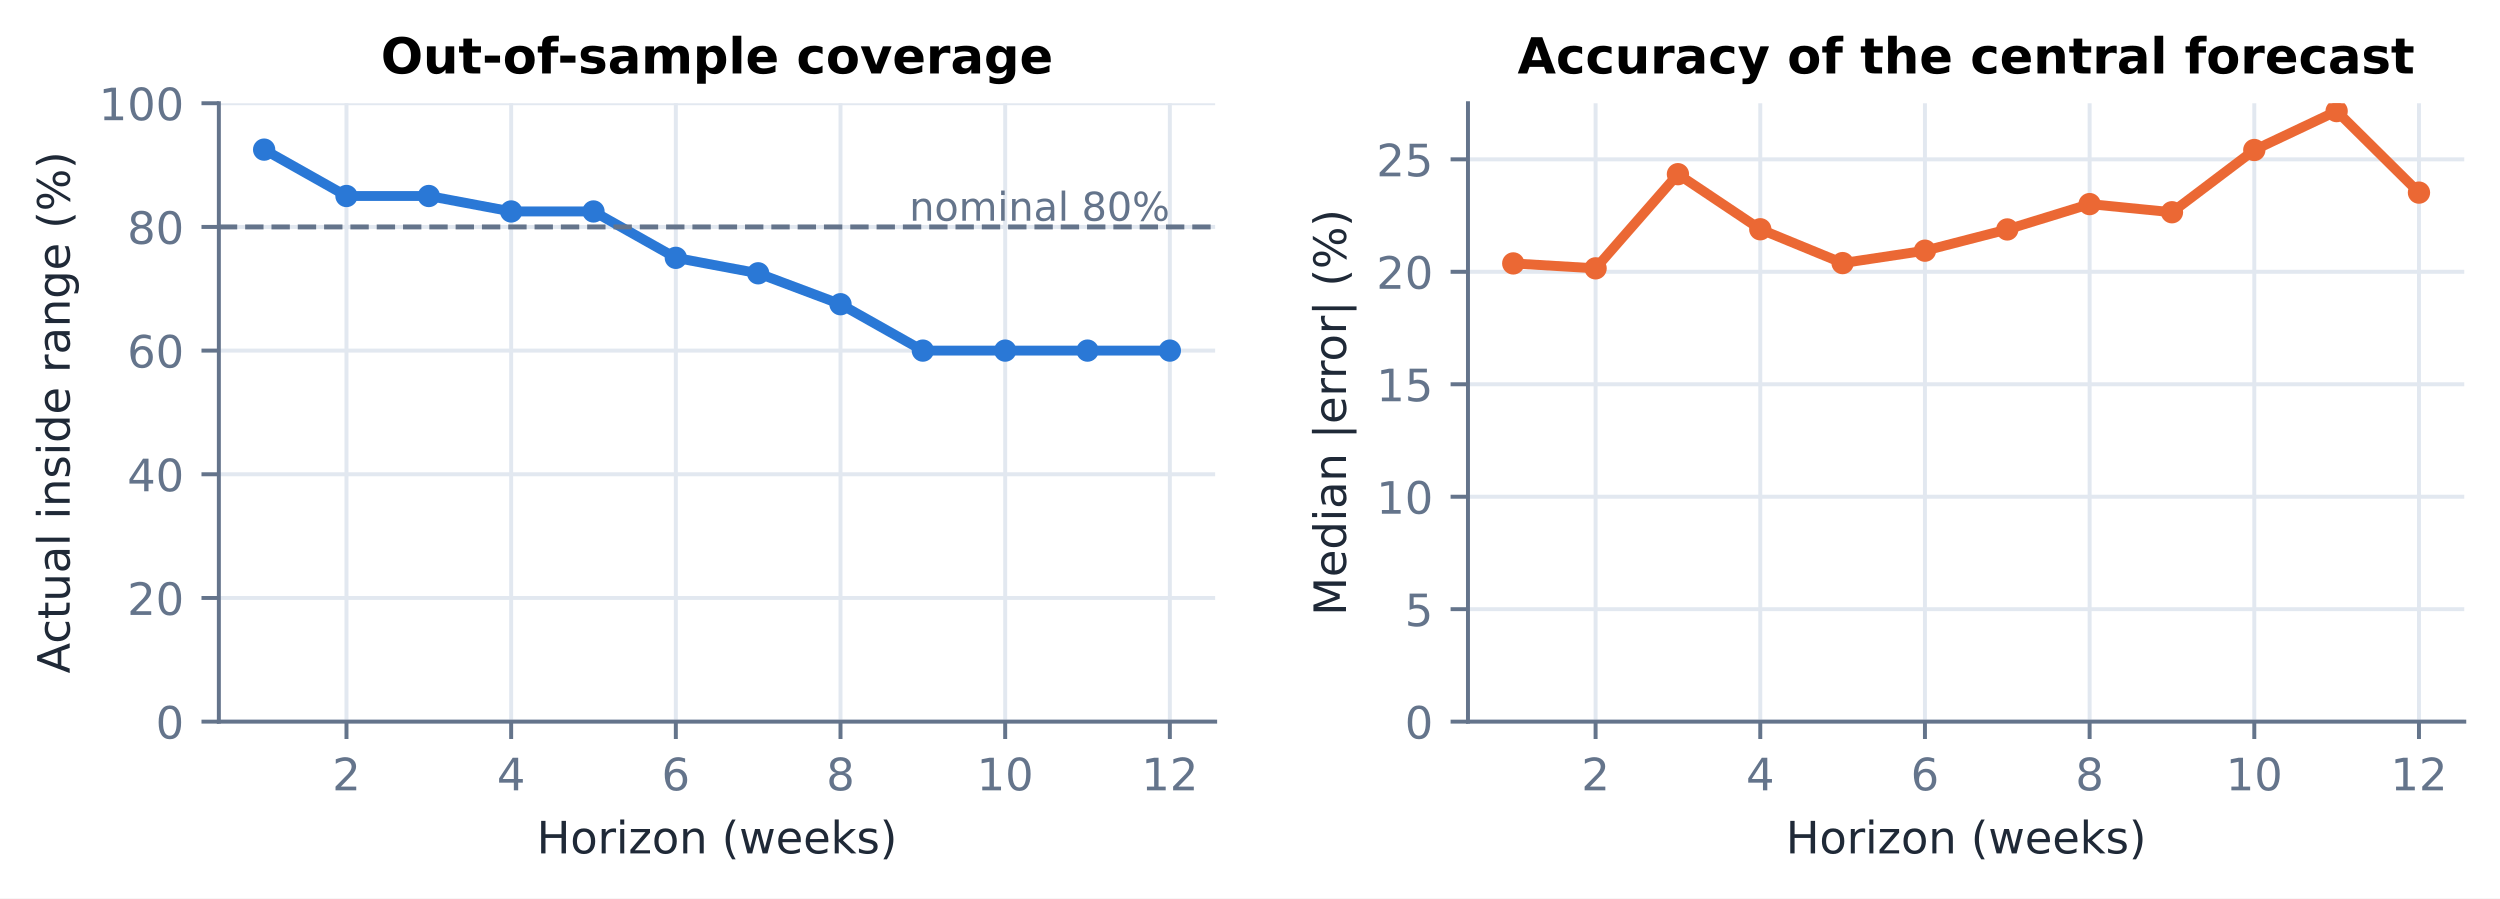
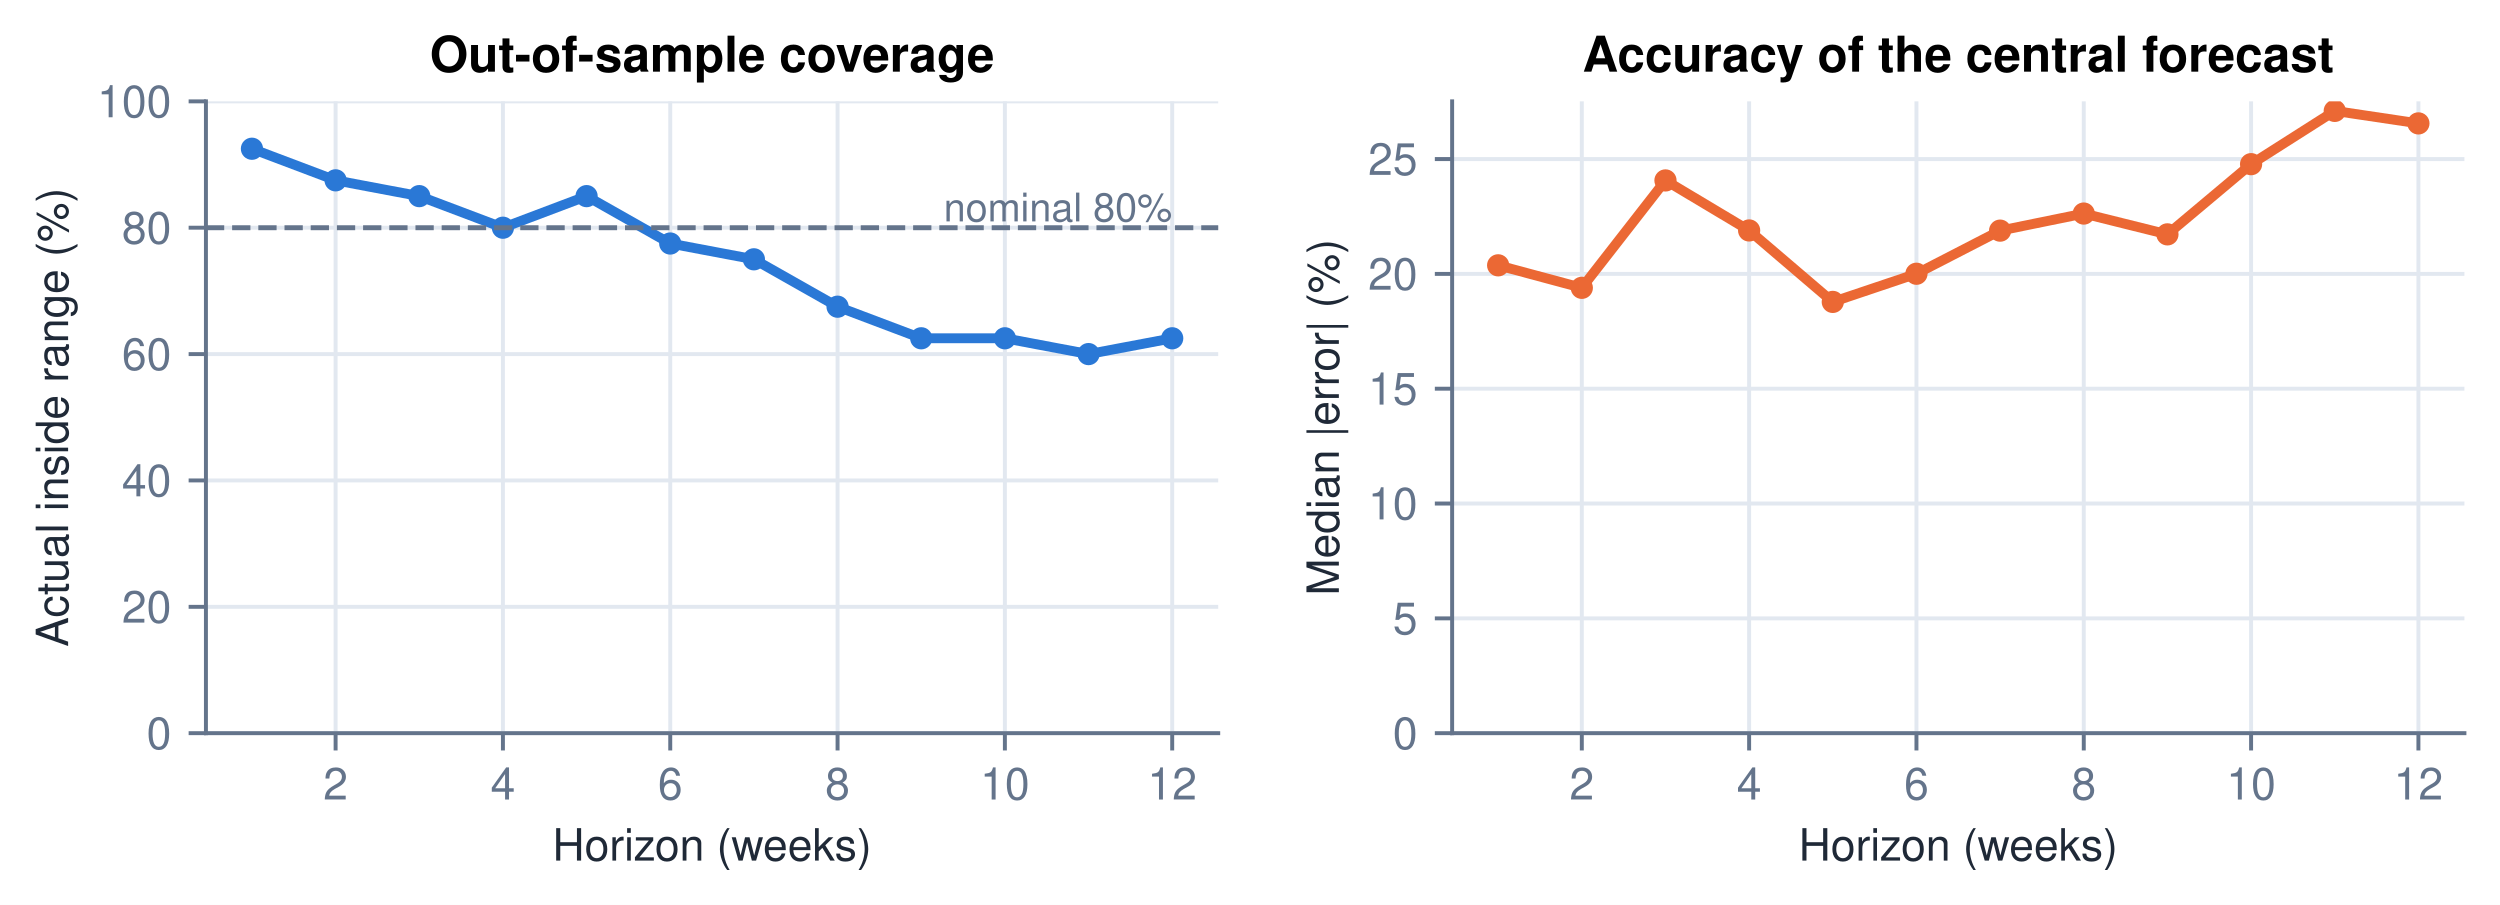
- <svg xmlns="http://www.w3.org/2000/svg" xmlns:xlink="http://www.w3.org/1999/xlink" width="503.636pt" height="180.997pt" viewBox="0 0 503.636 180.997" version="1.1">
+ <svg xmlns="http://www.w3.org/2000/svg" xmlns:xlink="http://www.w3.org/1999/xlink" width="505.88pt" height="183.112pt" viewBox="0 0 505.88 183.112" version="1.1">
  <defs>
    <style type="text/css">*{stroke-linejoin: round; stroke-linecap: butt}</style>
  </defs>
  <g id="figure_1">
    <g id="patch_1">
-       <path d="M 0 180.997  L 503.636 180.997  L 503.636 0  L 0 0  z " style="fill: #ffffff" />
+       <path d="M 0 183.112  L 505.88 183.112  L 505.88 0  L 0 0  z " style="fill: #ffffff" />
    </g>
    <g id="axes_1">
      <g id="patch_2">
-         <path d="M 44.089 145.377  L 244.796 145.377  L 244.796 20.798  L 44.089 20.798  z " style="fill: #ffffff" />
+         <path d="M 41.67 148.36  L 246.509 148.36  L 246.509 20.509  L 41.67 20.509  z " style="fill: #ffffff" />
      </g>
      <g id="matplotlib.axis_1">
        <g id="xtick_1">
          <g id="line2d_1">
-             <path d="M 69.799 145.377  L 69.799 20.798  " clip-path="url(#pf0f46b7b9e)" style="fill: none; stroke: #e2e8f0; stroke-width: 0.8; stroke-linecap: square" />
+             <path d="M 67.91 148.36  L 67.91 20.509  " clip-path="url(#p574011a4de)" style="fill: none; stroke: #e2e8f0; stroke-width: 0.8; stroke-linecap: square" />
          </g>
          <g id="line2d_2">
            <defs>
-               <path id="me28080edb9" d="M 0 0  L 0 3.5  " style="stroke: #64748b; stroke-width: 0.8" />
+               <path id="m70810534d3" d="M 0 0  L 0 3.5  " style="stroke: #64748b; stroke-width: 0.8" />
            </defs>
            <g>
-               <use xlink:href="#me28080edb9" x="69.799" y="145.377" style="fill: #64748b; stroke: #64748b; stroke-width: 0.8" />
+               <use xlink:href="#m70810534d3" x="67.91" y="148.36" style="fill: #64748b; stroke: #64748b; stroke-width: 0.8" />
            </g>
          </g>
          <g id="text_1">
-             <text style="font-size: 9px; font-family: 'DejaVu Sans'; text-anchor: middle; fill: #64748b" x="69.799" y="159.215" transform="rotate(-0 69.79939 159.2152)">2</text>
+             <text style="font-size: 9px; font-family: 'Helvetica Neue', 'Helvetica', 'Arial', 'DejaVu Sans', sans-serif; text-anchor: middle; fill: #64748b" x="67.91" y="161.787" transform="rotate(-0 67.90992 161.7868)">2</text>
          </g>
        </g>
        <g id="xtick_2">
          <g id="line2d_3">
-             <path d="M 102.974 145.377  L 102.974 20.798  " clip-path="url(#pf0f46b7b9e)" style="fill: none; stroke: #e2e8f0; stroke-width: 0.8; stroke-linecap: square" />
+             <path d="M 101.767 148.36  L 101.767 20.509  " clip-path="url(#p574011a4de)" style="fill: none; stroke: #e2e8f0; stroke-width: 0.8; stroke-linecap: square" />
          </g>
          <g id="line2d_4">
            <g>
-               <use xlink:href="#me28080edb9" x="102.974" y="145.377" style="fill: #64748b; stroke: #64748b; stroke-width: 0.8" />
+               <use xlink:href="#m70810534d3" x="101.767" y="148.36" style="fill: #64748b; stroke: #64748b; stroke-width: 0.8" />
            </g>
          </g>
          <g id="text_2">
-             <text style="font-size: 9px; font-family: 'DejaVu Sans'; text-anchor: middle; fill: #64748b" x="102.974" y="159.215" transform="rotate(-0 102.974 159.2152)">4</text>
+             <text style="font-size: 9px; font-family: 'Helvetica Neue', 'Helvetica', 'Arial', 'DejaVu Sans', sans-serif; text-anchor: middle; fill: #64748b" x="101.767" y="161.787" transform="rotate(-0 101.7675 161.7868)">4</text>
          </g>
        </g>
        <g id="xtick_3">
          <g id="line2d_5">
-             <path d="M 136.149 145.377  L 136.149 20.798  " clip-path="url(#pf0f46b7b9e)" style="fill: none; stroke: #e2e8f0; stroke-width: 0.8; stroke-linecap: square" />
+             <path d="M 135.625 148.36  L 135.625 20.509  " clip-path="url(#p574011a4de)" style="fill: none; stroke: #e2e8f0; stroke-width: 0.8; stroke-linecap: square" />
          </g>
          <g id="line2d_6">
            <g>
-               <use xlink:href="#me28080edb9" x="136.149" y="145.377" style="fill: #64748b; stroke: #64748b; stroke-width: 0.8" />
+               <use xlink:href="#m70810534d3" x="135.625" y="148.36" style="fill: #64748b; stroke: #64748b; stroke-width: 0.8" />
            </g>
          </g>
          <g id="text_3">
-             <text style="font-size: 9px; font-family: 'DejaVu Sans'; text-anchor: middle; fill: #64748b" x="136.149" y="159.215" transform="rotate(-0 136.1486 159.2152)">6</text>
+             <text style="font-size: 9px; font-family: 'Helvetica Neue', 'Helvetica', 'Arial', 'DejaVu Sans', sans-serif; text-anchor: middle; fill: #64748b" x="135.625" y="161.787" transform="rotate(-0 135.625 161.7868)">6</text>
          </g>
        </g>
        <g id="xtick_4">
          <g id="line2d_7">
-             <path d="M 169.323 145.377  L 169.323 20.798  " clip-path="url(#pf0f46b7b9e)" style="fill: none; stroke: #e2e8f0; stroke-width: 0.8; stroke-linecap: square" />
+             <path d="M 169.483 148.36  L 169.483 20.509  " clip-path="url(#p574011a4de)" style="fill: none; stroke: #e2e8f0; stroke-width: 0.8; stroke-linecap: square" />
          </g>
          <g id="line2d_8">
            <g>
-               <use xlink:href="#me28080edb9" x="169.323" y="145.377" style="fill: #64748b; stroke: #64748b; stroke-width: 0.8" />
+               <use xlink:href="#m70810534d3" x="169.483" y="148.36" style="fill: #64748b; stroke: #64748b; stroke-width: 0.8" />
            </g>
          </g>
          <g id="text_4">
-             <text style="font-size: 9px; font-family: 'DejaVu Sans'; text-anchor: middle; fill: #64748b" x="169.323" y="159.215" transform="rotate(-0 169.3232 159.2152)">8</text>
+             <text style="font-size: 9px; font-family: 'Helvetica Neue', 'Helvetica', 'Arial', 'DejaVu Sans', sans-serif; text-anchor: middle; fill: #64748b" x="169.483" y="161.787" transform="rotate(-0 169.4826 161.7868)">8</text>
          </g>
        </g>
        <g id="xtick_5">
          <g id="line2d_9">
-             <path d="M 202.498 145.377  L 202.498 20.798  " clip-path="url(#pf0f46b7b9e)" style="fill: none; stroke: #e2e8f0; stroke-width: 0.8; stroke-linecap: square" />
+             <path d="M 203.34 148.36  L 203.34 20.509  " clip-path="url(#p574011a4de)" style="fill: none; stroke: #e2e8f0; stroke-width: 0.8; stroke-linecap: square" />
          </g>
          <g id="line2d_10">
            <g>
-               <use xlink:href="#me28080edb9" x="202.498" y="145.377" style="fill: #64748b; stroke: #64748b; stroke-width: 0.8" />
+               <use xlink:href="#m70810534d3" x="203.34" y="148.36" style="fill: #64748b; stroke: #64748b; stroke-width: 0.8" />
            </g>
          </g>
          <g id="text_5">
-             <text style="font-size: 9px; font-family: 'DejaVu Sans'; text-anchor: middle; fill: #64748b" x="202.498" y="159.215" transform="rotate(-0 202.4979 159.2152)">10</text>
+             <text style="font-size: 9px; font-family: 'Helvetica Neue', 'Helvetica', 'Arial', 'DejaVu Sans', sans-serif; text-anchor: middle; fill: #64748b" x="203.34" y="161.787" transform="rotate(-0 203.3402 161.7868)">10</text>
          </g>
        </g>
        <g id="xtick_6">
          <g id="line2d_11">
-             <path d="M 235.672 145.377  L 235.672 20.798  " clip-path="url(#pf0f46b7b9e)" style="fill: none; stroke: #e2e8f0; stroke-width: 0.8; stroke-linecap: square" />
+             <path d="M 237.198 148.36  L 237.198 20.509  " clip-path="url(#p574011a4de)" style="fill: none; stroke: #e2e8f0; stroke-width: 0.8; stroke-linecap: square" />
          </g>
          <g id="line2d_12">
            <g>
-               <use xlink:href="#me28080edb9" x="235.672" y="145.377" style="fill: #64748b; stroke: #64748b; stroke-width: 0.8" />
+               <use xlink:href="#m70810534d3" x="237.198" y="148.36" style="fill: #64748b; stroke: #64748b; stroke-width: 0.8" />
            </g>
          </g>
          <g id="text_6">
-             <text style="font-size: 9px; font-family: 'DejaVu Sans'; text-anchor: middle; fill: #64748b" x="235.672" y="159.215" transform="rotate(-0 235.6725 159.2152)">12</text>
+             <text style="font-size: 9px; font-family: 'Helvetica Neue', 'Helvetica', 'Arial', 'DejaVu Sans', sans-serif; text-anchor: middle; fill: #64748b" x="237.198" y="161.787" transform="rotate(-0 237.1977 161.7868)">12</text>
          </g>
        </g>
        <g id="text_7">
-           <text style="font-size: 9px; font-family: 'DejaVu Sans'; text-anchor: middle; fill: #1f2937" x="144.442" y="171.926" transform="rotate(-0 144.4423 171.9255)">Horizon (weeks)</text>
+           <text style="font-size: 9px; font-family: 'Helvetica Neue', 'Helvetica', 'Arial', 'DejaVu Sans', sans-serif; text-anchor: middle; fill: #1f2937" x="144.089" y="174.139" transform="rotate(-0 144.0894 174.1386)">Horizon (weeks)</text>
        </g>
      </g>
      <g id="matplotlib.axis_2">
        <g id="ytick_1">
          <g id="line2d_13">
-             <path d="M 44.089 145.377  L 244.796 145.377  " clip-path="url(#pf0f46b7b9e)" style="fill: none; stroke: #e2e8f0; stroke-width: 0.8; stroke-linecap: square" />
+             <path d="M 41.67 148.36  L 246.509 148.36  " clip-path="url(#p574011a4de)" style="fill: none; stroke: #e2e8f0; stroke-width: 0.8; stroke-linecap: square" />
          </g>
          <g id="line2d_14">
            <defs>
-               <path id="mc29f0a6e8d" d="M 0 0  L -3.5 0  " style="stroke: #64748b; stroke-width: 0.8" />
+               <path id="mdb078e7b58" d="M 0 0  L -3.5 0  " style="stroke: #64748b; stroke-width: 0.8" />
            </defs>
            <g>
-               <use xlink:href="#mc29f0a6e8d" x="44.089" y="145.377" style="fill: #64748b; stroke: #64748b; stroke-width: 0.8" />
+               <use xlink:href="#mdb078e7b58" x="41.67" y="148.36" style="fill: #64748b; stroke: #64748b; stroke-width: 0.8" />
            </g>
          </g>
          <g id="text_8">
-             <text style="font-size: 9px; font-family: 'DejaVu Sans'; text-anchor: end; fill: #64748b" x="37.089" y="148.796" transform="rotate(-0 37.08906 148.7959)">0</text>
+             <text style="font-size: 9px; font-family: 'Helvetica Neue', 'Helvetica', 'Arial', 'DejaVu Sans', sans-serif; text-anchor: end; fill: #64748b" x="34.67" y="151.574" transform="rotate(-0 34.67031 151.5736)">0</text>
          </g>
        </g>
        <g id="ytick_2">
          <g id="line2d_15">
-             <path d="M 44.089 120.461  L 244.796 120.461  " clip-path="url(#pf0f46b7b9e)" style="fill: none; stroke: #e2e8f0; stroke-width: 0.8; stroke-linecap: square" />
+             <path d="M 41.67 122.79  L 246.509 122.79  " clip-path="url(#p574011a4de)" style="fill: none; stroke: #e2e8f0; stroke-width: 0.8; stroke-linecap: square" />
          </g>
          <g id="line2d_16">
            <g>
-               <use xlink:href="#mc29f0a6e8d" x="44.089" y="120.461" style="fill: #64748b; stroke: #64748b; stroke-width: 0.8" />
+               <use xlink:href="#mdb078e7b58" x="41.67" y="122.79" style="fill: #64748b; stroke: #64748b; stroke-width: 0.8" />
            </g>
          </g>
          <g id="text_9">
-             <text style="font-size: 9px; font-family: 'DejaVu Sans'; text-anchor: end; fill: #64748b" x="37.089" y="123.88" transform="rotate(-0 37.08906 123.8803)">20</text>
+             <text style="font-size: 9px; font-family: 'Helvetica Neue', 'Helvetica', 'Arial', 'DejaVu Sans', sans-serif; text-anchor: end; fill: #64748b" x="34.67" y="126.003" transform="rotate(-0 34.67031 126.0034)">20</text>
          </g>
        </g>
        <g id="ytick_3">
          <g id="line2d_17">
-             <path d="M 44.089 95.545  L 244.796 95.545  " clip-path="url(#pf0f46b7b9e)" style="fill: none; stroke: #e2e8f0; stroke-width: 0.8; stroke-linecap: square" />
+             <path d="M 41.67 97.22  L 246.509 97.22  " clip-path="url(#p574011a4de)" style="fill: none; stroke: #e2e8f0; stroke-width: 0.8; stroke-linecap: square" />
          </g>
          <g id="line2d_18">
            <g>
-               <use xlink:href="#mc29f0a6e8d" x="44.089" y="95.545" style="fill: #64748b; stroke: #64748b; stroke-width: 0.8" />
+               <use xlink:href="#mdb078e7b58" x="41.67" y="97.22" style="fill: #64748b; stroke: #64748b; stroke-width: 0.8" />
            </g>
          </g>
          <g id="text_10">
-             <text style="font-size: 9px; font-family: 'DejaVu Sans'; text-anchor: end; fill: #64748b" x="37.089" y="98.965" transform="rotate(-0 37.08906 98.96464)">40</text>
+             <text style="font-size: 9px; font-family: 'Helvetica Neue', 'Helvetica', 'Arial', 'DejaVu Sans', sans-serif; text-anchor: end; fill: #64748b" x="34.67" y="100.433" transform="rotate(-0 34.67031 100.4332)">40</text>
          </g>
        </g>
        <g id="ytick_4">
          <g id="line2d_19">
-             <path d="M 44.089 70.63  L 244.796 70.63  " clip-path="url(#pf0f46b7b9e)" style="fill: none; stroke: #e2e8f0; stroke-width: 0.8; stroke-linecap: square" />
+             <path d="M 41.67 71.65  L 246.509 71.65  " clip-path="url(#p574011a4de)" style="fill: none; stroke: #e2e8f0; stroke-width: 0.8; stroke-linecap: square" />
          </g>
          <g id="line2d_20">
            <g>
-               <use xlink:href="#mc29f0a6e8d" x="44.089" y="70.63" style="fill: #64748b; stroke: #64748b; stroke-width: 0.8" />
+               <use xlink:href="#mdb078e7b58" x="41.67" y="71.65" style="fill: #64748b; stroke: #64748b; stroke-width: 0.8" />
            </g>
          </g>
          <g id="text_11">
-             <text style="font-size: 9px; font-family: 'DejaVu Sans'; text-anchor: end; fill: #64748b" x="37.089" y="74.049" transform="rotate(-0 37.08906 74.04901)">60</text>
+             <text style="font-size: 9px; font-family: 'Helvetica Neue', 'Helvetica', 'Arial', 'DejaVu Sans', sans-serif; text-anchor: end; fill: #64748b" x="34.67" y="74.863" transform="rotate(-0 34.67031 74.86302)">60</text>
          </g>
        </g>
        <g id="ytick_5">
          <g id="line2d_21">
-             <path d="M 44.089 45.714  L 244.796 45.714  " clip-path="url(#pf0f46b7b9e)" style="fill: none; stroke: #e2e8f0; stroke-width: 0.8; stroke-linecap: square" />
+             <path d="M 41.67 46.08  L 246.509 46.08  " clip-path="url(#p574011a4de)" style="fill: none; stroke: #e2e8f0; stroke-width: 0.8; stroke-linecap: square" />
          </g>
          <g id="line2d_22">
            <g>
-               <use xlink:href="#mc29f0a6e8d" x="44.089" y="45.714" style="fill: #64748b; stroke: #64748b; stroke-width: 0.8" />
+               <use xlink:href="#mdb078e7b58" x="41.67" y="46.08" style="fill: #64748b; stroke: #64748b; stroke-width: 0.8" />
            </g>
          </g>
          <g id="text_12">
-             <text style="font-size: 9px; font-family: 'DejaVu Sans'; text-anchor: end; fill: #64748b" x="37.089" y="49.133" transform="rotate(-0 37.08906 49.13337)">80</text>
+             <text style="font-size: 9px; font-family: 'Helvetica Neue', 'Helvetica', 'Arial', 'DejaVu Sans', sans-serif; text-anchor: end; fill: #64748b" x="34.67" y="49.293" transform="rotate(-0 34.67031 49.29284)">80</text>
          </g>
        </g>
        <g id="ytick_6">
          <g id="line2d_23">
-             <path d="M 44.089 20.798  L 244.796 20.798  " clip-path="url(#pf0f46b7b9e)" style="fill: none; stroke: #e2e8f0; stroke-width: 0.8; stroke-linecap: square" />
+             <path d="M 41.67 20.509  L 246.509 20.509  " clip-path="url(#p574011a4de)" style="fill: none; stroke: #e2e8f0; stroke-width: 0.8; stroke-linecap: square" />
          </g>
          <g id="line2d_24">
            <g>
-               <use xlink:href="#mc29f0a6e8d" x="44.089" y="20.798" style="fill: #64748b; stroke: #64748b; stroke-width: 0.8" />
+               <use xlink:href="#mdb078e7b58" x="41.67" y="20.509" style="fill: #64748b; stroke: #64748b; stroke-width: 0.8" />
            </g>
          </g>
          <g id="text_13">
-             <text style="font-size: 9px; font-family: 'DejaVu Sans'; text-anchor: end; fill: #64748b" x="37.089" y="24.218" transform="rotate(-0 37.08906 24.21773)">100</text>
+             <text style="font-size: 9px; font-family: 'Helvetica Neue', 'Helvetica', 'Arial', 'DejaVu Sans', sans-serif; text-anchor: end; fill: #64748b" x="34.67" y="23.723" transform="rotate(-0 34.67031 23.72266)">100</text>
          </g>
        </g>
        <g id="text_14">
-           <text style="font-size: 9px; font-family: 'DejaVu Sans'; text-anchor: middle; fill: #1f2937" x="14.039" y="83.088" transform="rotate(-90 14.03859 83.08753)">Actual inside range (%)</text>
+           <text style="font-size: 9px; font-family: 'Helvetica Neue', 'Helvetica', 'Arial', 'DejaVu Sans', sans-serif; text-anchor: middle; fill: #1f2937" x="13.778" y="84.435" transform="rotate(-90 13.77844 84.43483)">Actual inside range (%)</text>
        </g>
      </g>
      <g id="line2d_25">
-         <path d="M 53.212 30.142  L 69.799 39.485  L 86.387 39.485  L 102.974 42.6  L 119.561 42.6  L 136.149 51.943  L 152.736 55.057  L 169.323 61.286  L 185.911 70.63  L 202.498 70.63  L 219.085 70.63  L 235.672 70.63  " clip-path="url(#pf0f46b7b9e)" style="fill: none; stroke: #2a78d6; stroke-width: 2; stroke-linecap: square" />
+         <path d="M 50.981 30.098  L 67.91 36.491  L 84.839 39.687  L 101.767 46.08  L 118.696 39.687  L 135.625 49.276  L 152.554 52.472  L 169.483 62.061  L 186.411 68.453  L 203.34 68.453  L 220.269 71.65  L 237.198 68.453  " clip-path="url(#p574011a4de)" style="fill: none; stroke: #2a78d6; stroke-width: 2; stroke-linecap: square" />
        <defs>
-           <path id="mb0ebe00dbd" d="M 0 1.75  C 0.464 1.75 0.909 1.566 1.237 1.237  C 1.566 0.909 1.75 0.464 1.75 0  C 1.75 -0.464 1.566 -0.909 1.237 -1.237  C 0.909 -1.566 0.464 -1.75 0 -1.75  C -0.464 -1.75 -0.909 -1.566 -1.237 -1.237  C -1.566 -0.909 -1.75 -0.464 -1.75 0  C -1.75 0.464 -1.566 0.909 -1.237 1.237  C -0.909 1.566 -0.464 1.75 0 1.75  z " style="stroke: #2a78d6" />
+           <path id="mf92a2d2d18" d="M 0 1.75  C 0.464 1.75 0.909 1.566 1.237 1.237  C 1.566 0.909 1.75 0.464 1.75 0  C 1.75 -0.464 1.566 -0.909 1.237 -1.237  C 0.909 -1.566 0.464 -1.75 0 -1.75  C -0.464 -1.75 -0.909 -1.566 -1.237 -1.237  C -1.566 -0.909 -1.75 -0.464 -1.75 0  C -1.75 0.464 -1.566 0.909 -1.237 1.237  C -0.909 1.566 -0.464 1.75 0 1.75  z " style="stroke: #2a78d6" />
        </defs>
-         <g clip-path="url(#pf0f46b7b9e)">
-           <use xlink:href="#mb0ebe00dbd" x="53.212" y="30.142" style="fill: #2a78d6; stroke: #2a78d6" />
-           <use xlink:href="#mb0ebe00dbd" x="69.799" y="39.485" style="fill: #2a78d6; stroke: #2a78d6" />
-           <use xlink:href="#mb0ebe00dbd" x="86.387" y="39.485" style="fill: #2a78d6; stroke: #2a78d6" />
-           <use xlink:href="#mb0ebe00dbd" x="102.974" y="42.6" style="fill: #2a78d6; stroke: #2a78d6" />
-           <use xlink:href="#mb0ebe00dbd" x="119.561" y="42.6" style="fill: #2a78d6; stroke: #2a78d6" />
-           <use xlink:href="#mb0ebe00dbd" x="136.149" y="51.943" style="fill: #2a78d6; stroke: #2a78d6" />
-           <use xlink:href="#mb0ebe00dbd" x="152.736" y="55.057" style="fill: #2a78d6; stroke: #2a78d6" />
-           <use xlink:href="#mb0ebe00dbd" x="169.323" y="61.286" style="fill: #2a78d6; stroke: #2a78d6" />
-           <use xlink:href="#mb0ebe00dbd" x="185.911" y="70.63" style="fill: #2a78d6; stroke: #2a78d6" />
-           <use xlink:href="#mb0ebe00dbd" x="202.498" y="70.63" style="fill: #2a78d6; stroke: #2a78d6" />
-           <use xlink:href="#mb0ebe00dbd" x="219.085" y="70.63" style="fill: #2a78d6; stroke: #2a78d6" />
-           <use xlink:href="#mb0ebe00dbd" x="235.672" y="70.63" style="fill: #2a78d6; stroke: #2a78d6" />
+         <g clip-path="url(#p574011a4de)">
+           <use xlink:href="#mf92a2d2d18" x="50.981" y="30.098" style="fill: #2a78d6; stroke: #2a78d6" />
+           <use xlink:href="#mf92a2d2d18" x="67.91" y="36.491" style="fill: #2a78d6; stroke: #2a78d6" />
+           <use xlink:href="#mf92a2d2d18" x="84.839" y="39.687" style="fill: #2a78d6; stroke: #2a78d6" />
+           <use xlink:href="#mf92a2d2d18" x="101.767" y="46.08" style="fill: #2a78d6; stroke: #2a78d6" />
+           <use xlink:href="#mf92a2d2d18" x="118.696" y="39.687" style="fill: #2a78d6; stroke: #2a78d6" />
+           <use xlink:href="#mf92a2d2d18" x="135.625" y="49.276" style="fill: #2a78d6; stroke: #2a78d6" />
+           <use xlink:href="#mf92a2d2d18" x="152.554" y="52.472" style="fill: #2a78d6; stroke: #2a78d6" />
+           <use xlink:href="#mf92a2d2d18" x="169.483" y="62.061" style="fill: #2a78d6; stroke: #2a78d6" />
+           <use xlink:href="#mf92a2d2d18" x="186.411" y="68.453" style="fill: #2a78d6; stroke: #2a78d6" />
+           <use xlink:href="#mf92a2d2d18" x="203.34" y="68.453" style="fill: #2a78d6; stroke: #2a78d6" />
+           <use xlink:href="#mf92a2d2d18" x="220.269" y="71.65" style="fill: #2a78d6; stroke: #2a78d6" />
+           <use xlink:href="#mf92a2d2d18" x="237.198" y="68.453" style="fill: #2a78d6; stroke: #2a78d6" />
        </g>
      </g>
      <g id="line2d_26">
-         <path d="M 44.089 45.714  L 244.796 45.714  " clip-path="url(#pf0f46b7b9e)" style="fill: none; stroke-dasharray: 3.7,1.6; stroke-dashoffset: 0; stroke: #64748b" />
+         <path d="M 41.67 46.08  L 246.509 46.08  " clip-path="url(#p574011a4de)" style="fill: none; stroke-dasharray: 3.7,1.6; stroke-dashoffset: 0; stroke: #64748b" />
      </g>
      <g id="patch_3">
-         <path d="M 44.089 145.377  L 44.089 20.798  " style="fill: none; stroke: #64748b; stroke-width: 0.8; stroke-linejoin: miter; stroke-linecap: square" />
+         <path d="M 41.67 148.36  L 41.67 20.509  " style="fill: none; stroke: #64748b; stroke-width: 0.8; stroke-linejoin: miter; stroke-linecap: square" />
      </g>
      <g id="patch_4">
-         <path d="M 44.089 145.377  L 244.796 145.377  " style="fill: none; stroke: #64748b; stroke-width: 0.8; stroke-linejoin: miter; stroke-linecap: square" />
+         <path d="M 41.67 148.36  L 246.509 148.36  " style="fill: none; stroke: #64748b; stroke-width: 0.8; stroke-linejoin: miter; stroke-linecap: square" />
      </g>
      <g id="text_15">
-         <text style="font-size: 8px; font-family: 'DejaVu Sans'; text-anchor: end; fill: #64748b" x="235.672" y="44.468" transform="rotate(-0 235.6725 44.46829)">nominal 80%</text>
+         <text style="font-size: 8px; font-family: 'Helvetica Neue', 'Helvetica', 'Arial', 'DejaVu Sans', sans-serif; text-anchor: end; fill: #64748b" x="237.198" y="44.801" transform="rotate(-0 237.1977 44.80105)">nominal 80%</text>
      </g>
      <g id="text_16">
-         <text style="font-weight: 700; font-size: 10px; font-family: 'DejaVu Sans'; text-anchor: middle" x="144.442" y="14.798" transform="rotate(-0 144.4423 14.79844)">Out-of-sample coverage</text>
+         <text style="font-weight: 700; font-size: 10px; font-family: 'Helvetica Neue', 'Helvetica', 'Arial', 'DejaVu Sans', sans-serif; text-anchor: middle" x="144.089" y="14.509" transform="rotate(-0 144.0894 14.50938)">Out-of-sample coverage</text>
      </g>
    </g>
    <g id="axes_2">
      <g id="patch_5">
-         <path d="M 295.729 145.377  L 496.436 145.377  L 496.436 20.798  L 295.729 20.798  z " style="fill: #ffffff" />
+         <path d="M 293.842 148.36  L 498.68 148.36  L 498.68 20.509  L 293.842 20.509  z " style="fill: #ffffff" />
      </g>
      <g id="matplotlib.axis_3">
        <g id="xtick_7">
          <g id="line2d_27">
-             <path d="M 321.439 145.377  L 321.439 20.798  " clip-path="url(#pfb4328fb13)" style="fill: none; stroke: #e2e8f0; stroke-width: 0.8; stroke-linecap: square" />
+             <path d="M 320.082 148.36  L 320.082 20.509  " clip-path="url(#p741155e95e)" style="fill: none; stroke: #e2e8f0; stroke-width: 0.8; stroke-linecap: square" />
          </g>
          <g id="line2d_28">
            <g>
-               <use xlink:href="#me28080edb9" x="321.439" y="145.377" style="fill: #64748b; stroke: #64748b; stroke-width: 0.8" />
+               <use xlink:href="#m70810534d3" x="320.082" y="148.36" style="fill: #64748b; stroke: #64748b; stroke-width: 0.8" />
            </g>
          </g>
          <g id="text_17">
-             <text style="font-size: 9px; font-family: 'DejaVu Sans'; text-anchor: middle; fill: #64748b" x="321.439" y="159.215" transform="rotate(-0 321.4394 159.2152)">2</text>
+             <text style="font-size: 9px; font-family: 'Helvetica Neue', 'Helvetica', 'Arial', 'DejaVu Sans', sans-serif; text-anchor: middle; fill: #64748b" x="320.082" y="161.787" transform="rotate(-0 320.0817 161.7868)">2</text>
          </g>
        </g>
        <g id="xtick_8">
          <g id="line2d_29">
-             <path d="M 354.614 145.377  L 354.614 20.798  " clip-path="url(#pfb4328fb13)" style="fill: none; stroke: #e2e8f0; stroke-width: 0.8; stroke-linecap: square" />
+             <path d="M 353.939 148.36  L 353.939 20.509  " clip-path="url(#p741155e95e)" style="fill: none; stroke: #e2e8f0; stroke-width: 0.8; stroke-linecap: square" />
          </g>
          <g id="line2d_30">
            <g>
-               <use xlink:href="#me28080edb9" x="354.614" y="145.377" style="fill: #64748b; stroke: #64748b; stroke-width: 0.8" />
+               <use xlink:href="#m70810534d3" x="353.939" y="148.36" style="fill: #64748b; stroke: #64748b; stroke-width: 0.8" />
            </g>
          </g>
          <g id="text_18">
-             <text style="font-size: 9px; font-family: 'DejaVu Sans'; text-anchor: middle; fill: #64748b" x="354.614" y="159.215" transform="rotate(-0 354.614 159.2152)">4</text>
+             <text style="font-size: 9px; font-family: 'Helvetica Neue', 'Helvetica', 'Arial', 'DejaVu Sans', sans-serif; text-anchor: middle; fill: #64748b" x="353.939" y="161.787" transform="rotate(-0 353.9393 161.7868)">4</text>
          </g>
        </g>
        <g id="xtick_9">
          <g id="line2d_31">
-             <path d="M 387.789 145.377  L 387.789 20.798  " clip-path="url(#pfb4328fb13)" style="fill: none; stroke: #e2e8f0; stroke-width: 0.8; stroke-linecap: square" />
+             <path d="M 387.797 148.36  L 387.797 20.509  " clip-path="url(#p741155e95e)" style="fill: none; stroke: #e2e8f0; stroke-width: 0.8; stroke-linecap: square" />
          </g>
          <g id="line2d_32">
            <g>
-               <use xlink:href="#me28080edb9" x="387.789" y="145.377" style="fill: #64748b; stroke: #64748b; stroke-width: 0.8" />
+               <use xlink:href="#m70810534d3" x="387.797" y="148.36" style="fill: #64748b; stroke: #64748b; stroke-width: 0.8" />
            </g>
          </g>
          <g id="text_19">
-             <text style="font-size: 9px; font-family: 'DejaVu Sans'; text-anchor: middle; fill: #64748b" x="387.789" y="159.215" transform="rotate(-0 387.7886 159.2152)">6</text>
+             <text style="font-size: 9px; font-family: 'Helvetica Neue', 'Helvetica', 'Arial', 'DejaVu Sans', sans-serif; text-anchor: middle; fill: #64748b" x="387.797" y="161.787" transform="rotate(-0 387.7969 161.7868)">6</text>
          </g>
        </g>
        <g id="xtick_10">
          <g id="line2d_33">
-             <path d="M 420.963 145.377  L 420.963 20.798  " clip-path="url(#pfb4328fb13)" style="fill: none; stroke: #e2e8f0; stroke-width: 0.8; stroke-linecap: square" />
+             <path d="M 421.654 148.36  L 421.654 20.509  " clip-path="url(#p741155e95e)" style="fill: none; stroke: #e2e8f0; stroke-width: 0.8; stroke-linecap: square" />
          </g>
          <g id="line2d_34">
            <g>
-               <use xlink:href="#me28080edb9" x="420.963" y="145.377" style="fill: #64748b; stroke: #64748b; stroke-width: 0.8" />
+               <use xlink:href="#m70810534d3" x="421.654" y="148.36" style="fill: #64748b; stroke: #64748b; stroke-width: 0.8" />
            </g>
          </g>
          <g id="text_20">
-             <text style="font-size: 9px; font-family: 'DejaVu Sans'; text-anchor: middle; fill: #64748b" x="420.963" y="159.215" transform="rotate(-0 420.9632 159.2152)">8</text>
+             <text style="font-size: 9px; font-family: 'Helvetica Neue', 'Helvetica', 'Arial', 'DejaVu Sans', sans-serif; text-anchor: middle; fill: #64748b" x="421.654" y="161.787" transform="rotate(-0 421.6544 161.7868)">8</text>
          </g>
        </g>
        <g id="xtick_11">
          <g id="line2d_35">
-             <path d="M 454.138 145.377  L 454.138 20.798  " clip-path="url(#pfb4328fb13)" style="fill: none; stroke: #e2e8f0; stroke-width: 0.8; stroke-linecap: square" />
+             <path d="M 455.512 148.36  L 455.512 20.509  " clip-path="url(#p741155e95e)" style="fill: none; stroke: #e2e8f0; stroke-width: 0.8; stroke-linecap: square" />
          </g>
          <g id="line2d_36">
            <g>
-               <use xlink:href="#me28080edb9" x="454.138" y="145.377" style="fill: #64748b; stroke: #64748b; stroke-width: 0.8" />
+               <use xlink:href="#m70810534d3" x="455.512" y="148.36" style="fill: #64748b; stroke: #64748b; stroke-width: 0.8" />
            </g>
          </g>
          <g id="text_21">
-             <text style="font-size: 9px; font-family: 'DejaVu Sans'; text-anchor: middle; fill: #64748b" x="454.138" y="159.215" transform="rotate(-0 454.1379 159.2152)">10</text>
+             <text style="font-size: 9px; font-family: 'Helvetica Neue', 'Helvetica', 'Arial', 'DejaVu Sans', sans-serif; text-anchor: middle; fill: #64748b" x="455.512" y="161.787" transform="rotate(-0 455.512 161.7868)">10</text>
          </g>
        </g>
        <g id="xtick_12">
          <g id="line2d_37">
-             <path d="M 487.312 145.377  L 487.312 20.798  " clip-path="url(#pfb4328fb13)" style="fill: none; stroke: #e2e8f0; stroke-width: 0.8; stroke-linecap: square" />
+             <path d="M 489.37 148.36  L 489.37 20.509  " clip-path="url(#p741155e95e)" style="fill: none; stroke: #e2e8f0; stroke-width: 0.8; stroke-linecap: square" />
          </g>
          <g id="line2d_38">
            <g>
-               <use xlink:href="#me28080edb9" x="487.312" y="145.377" style="fill: #64748b; stroke: #64748b; stroke-width: 0.8" />
+               <use xlink:href="#m70810534d3" x="489.37" y="148.36" style="fill: #64748b; stroke: #64748b; stroke-width: 0.8" />
            </g>
          </g>
          <g id="text_22">
-             <text style="font-size: 9px; font-family: 'DejaVu Sans'; text-anchor: middle; fill: #64748b" x="487.312" y="159.215" transform="rotate(-0 487.3125 159.2152)">12</text>
+             <text style="font-size: 9px; font-family: 'Helvetica Neue', 'Helvetica', 'Arial', 'DejaVu Sans', sans-serif; text-anchor: middle; fill: #64748b" x="489.37" y="161.787" transform="rotate(-0 489.3696 161.7868)">12</text>
          </g>
        </g>
        <g id="text_23">
-           <text style="font-size: 9px; font-family: 'DejaVu Sans'; text-anchor: middle; fill: #1f2937" x="396.082" y="171.926" transform="rotate(-0 396.0823 171.9255)">Horizon (weeks)</text>
+           <text style="font-size: 9px; font-family: 'Helvetica Neue', 'Helvetica', 'Arial', 'DejaVu Sans', sans-serif; text-anchor: middle; fill: #1f2937" x="396.261" y="174.139" transform="rotate(-0 396.2613 174.1386)">Horizon (weeks)</text>
        </g>
      </g>
      <g id="matplotlib.axis_4">
        <g id="ytick_7">
          <g id="line2d_39">
-             <path d="M 295.729 145.377  L 496.436 145.377  " clip-path="url(#pfb4328fb13)" style="fill: none; stroke: #e2e8f0; stroke-width: 0.8; stroke-linecap: square" />
+             <path d="M 293.842 148.36  L 498.68 148.36  " clip-path="url(#p741155e95e)" style="fill: none; stroke: #e2e8f0; stroke-width: 0.8; stroke-linecap: square" />
          </g>
          <g id="line2d_40">
            <g>
-               <use xlink:href="#mc29f0a6e8d" x="295.729" y="145.377" style="fill: #64748b; stroke: #64748b; stroke-width: 0.8" />
+               <use xlink:href="#mdb078e7b58" x="293.842" y="148.36" style="fill: #64748b; stroke: #64748b; stroke-width: 0.8" />
            </g>
          </g>
          <g id="text_24">
-             <text style="font-size: 9px; font-family: 'DejaVu Sans'; text-anchor: end; fill: #64748b" x="288.729" y="148.796" transform="rotate(-0 288.7291 148.7959)">0</text>
+             <text style="font-size: 9px; font-family: 'Helvetica Neue', 'Helvetica', 'Arial', 'DejaVu Sans', sans-serif; text-anchor: end; fill: #64748b" x="286.842" y="151.574" transform="rotate(-0 286.8421 151.5736)">0</text>
          </g>
        </g>
        <g id="ytick_8">
          <g id="line2d_41">
-             <path d="M 295.729 122.722  L 496.436 122.722  " clip-path="url(#pfb4328fb13)" style="fill: none; stroke: #e2e8f0; stroke-width: 0.8; stroke-linecap: square" />
+             <path d="M 293.842 125.126  L 498.68 125.126  " clip-path="url(#p741155e95e)" style="fill: none; stroke: #e2e8f0; stroke-width: 0.8; stroke-linecap: square" />
          </g>
          <g id="line2d_42">
            <g>
-               <use xlink:href="#mc29f0a6e8d" x="295.729" y="122.722" style="fill: #64748b; stroke: #64748b; stroke-width: 0.8" />
+               <use xlink:href="#mdb078e7b58" x="293.842" y="125.126" style="fill: #64748b; stroke: #64748b; stroke-width: 0.8" />
            </g>
          </g>
          <g id="text_25">
-             <text style="font-size: 9px; font-family: 'DejaVu Sans'; text-anchor: end; fill: #64748b" x="288.729" y="126.141" transform="rotate(-0 288.7291 126.1408)">5</text>
+             <text style="font-size: 9px; font-family: 'Helvetica Neue', 'Helvetica', 'Arial', 'DejaVu Sans', sans-serif; text-anchor: end; fill: #64748b" x="286.842" y="128.339" transform="rotate(-0 286.8421 128.339)">5</text>
          </g>
        </g>
        <g id="ytick_9">
          <g id="line2d_43">
-             <path d="M 295.729 100.066  L 496.436 100.066  " clip-path="url(#pfb4328fb13)" style="fill: none; stroke: #e2e8f0; stroke-width: 0.8; stroke-linecap: square" />
+             <path d="M 293.842 101.891  L 498.68 101.891  " clip-path="url(#p741155e95e)" style="fill: none; stroke: #e2e8f0; stroke-width: 0.8; stroke-linecap: square" />
          </g>
          <g id="line2d_44">
            <g>
-               <use xlink:href="#mc29f0a6e8d" x="295.729" y="100.066" style="fill: #64748b; stroke: #64748b; stroke-width: 0.8" />
+               <use xlink:href="#mdb078e7b58" x="293.842" y="101.891" style="fill: #64748b; stroke: #64748b; stroke-width: 0.8" />
            </g>
          </g>
          <g id="text_26">
-             <text style="font-size: 9px; font-family: 'DejaVu Sans'; text-anchor: end; fill: #64748b" x="288.729" y="103.486" transform="rotate(-0 288.7291 103.4857)">10</text>
+             <text style="font-size: 9px; font-family: 'Helvetica Neue', 'Helvetica', 'Arial', 'DejaVu Sans', sans-serif; text-anchor: end; fill: #64748b" x="286.842" y="105.104" transform="rotate(-0 286.8421 105.1044)">10</text>
          </g>
        </g>
        <g id="ytick_10">
          <g id="line2d_45">
-             <path d="M 295.729 77.411  L 496.436 77.411  " clip-path="url(#pfb4328fb13)" style="fill: none; stroke: #e2e8f0; stroke-width: 0.8; stroke-linecap: square" />
+             <path d="M 293.842 78.657  L 498.68 78.657  " clip-path="url(#p741155e95e)" style="fill: none; stroke: #e2e8f0; stroke-width: 0.8; stroke-linecap: square" />
          </g>
          <g id="line2d_46">
            <g>
-               <use xlink:href="#mc29f0a6e8d" x="295.729" y="77.411" style="fill: #64748b; stroke: #64748b; stroke-width: 0.8" />
+               <use xlink:href="#mdb078e7b58" x="293.842" y="78.657" style="fill: #64748b; stroke: #64748b; stroke-width: 0.8" />
            </g>
          </g>
          <g id="text_27">
-             <text style="font-size: 9px; font-family: 'DejaVu Sans'; text-anchor: end; fill: #64748b" x="288.729" y="80.831" transform="rotate(-0 288.7291 80.8306)">15</text>
+             <text style="font-size: 9px; font-family: 'Helvetica Neue', 'Helvetica', 'Arial', 'DejaVu Sans', sans-serif; text-anchor: end; fill: #64748b" x="286.842" y="81.87" transform="rotate(-0 286.8421 81.86988)">15</text>
          </g>
        </g>
        <g id="ytick_11">
          <g id="line2d_47">
-             <path d="M 295.729 54.756  L 496.436 54.756  " clip-path="url(#pfb4328fb13)" style="fill: none; stroke: #e2e8f0; stroke-width: 0.8; stroke-linecap: square" />
+             <path d="M 293.842 55.422  L 498.68 55.422  " clip-path="url(#p741155e95e)" style="fill: none; stroke: #e2e8f0; stroke-width: 0.8; stroke-linecap: square" />
          </g>
          <g id="line2d_48">
            <g>
-               <use xlink:href="#mc29f0a6e8d" x="295.729" y="54.756" style="fill: #64748b; stroke: #64748b; stroke-width: 0.8" />
+               <use xlink:href="#mdb078e7b58" x="293.842" y="55.422" style="fill: #64748b; stroke: #64748b; stroke-width: 0.8" />
            </g>
          </g>
          <g id="text_28">
-             <text style="font-size: 9px; font-family: 'DejaVu Sans'; text-anchor: end; fill: #64748b" x="288.729" y="58.175" transform="rotate(-0 288.7291 58.17549)">20</text>
+             <text style="font-size: 9px; font-family: 'Helvetica Neue', 'Helvetica', 'Arial', 'DejaVu Sans', sans-serif; text-anchor: end; fill: #64748b" x="286.842" y="58.635" transform="rotate(-0 286.8421 58.63532)">20</text>
          </g>
        </g>
        <g id="ytick_12">
          <g id="line2d_49">
-             <path d="M 295.729 32.101  L 496.436 32.101  " clip-path="url(#pfb4328fb13)" style="fill: none; stroke: #e2e8f0; stroke-width: 0.8; stroke-linecap: square" />
+             <path d="M 293.842 32.187  L 498.68 32.187  " clip-path="url(#p741155e95e)" style="fill: none; stroke: #e2e8f0; stroke-width: 0.8; stroke-linecap: square" />
          </g>
          <g id="line2d_50">
            <g>
-               <use xlink:href="#mc29f0a6e8d" x="295.729" y="32.101" style="fill: #64748b; stroke: #64748b; stroke-width: 0.8" />
+               <use xlink:href="#mdb078e7b58" x="293.842" y="32.187" style="fill: #64748b; stroke: #64748b; stroke-width: 0.8" />
            </g>
          </g>
          <g id="text_29">
-             <text style="font-size: 9px; font-family: 'DejaVu Sans'; text-anchor: end; fill: #64748b" x="288.729" y="35.52" transform="rotate(-0 288.7291 35.52038)">25</text>
+             <text style="font-size: 9px; font-family: 'Helvetica Neue', 'Helvetica', 'Arial', 'DejaVu Sans', sans-serif; text-anchor: end; fill: #64748b" x="286.842" y="35.401" transform="rotate(-0 286.8421 35.40076)">25</text>
          </g>
        </g>
        <g id="text_30">
-           <text style="font-size: 9px; font-family: 'DejaVu Sans'; text-anchor: middle; fill: #1f2937" x="271.155" y="83.088" transform="rotate(-90 271.1545 83.08753)">Median |error| (%)</text>
+           <text style="font-size: 9px; font-family: 'Helvetica Neue', 'Helvetica', 'Arial', 'DejaVu Sans', sans-serif; text-anchor: middle; fill: #1f2937" x="270.919" y="84.435" transform="rotate(-90 270.9185 84.43483)">Median |error| (%)</text>
        </g>
      </g>
      <g id="line2d_51">
-         <path d="M 304.852 53.068  L 321.439 54.059  L 338.027 35.09  L 354.614 46.185  L 371.201 53.003  L 387.789 50.501  L 404.376 46.223  L 420.963 41.116  L 437.551 42.758  L 454.138 30.219  L 470.725 22.382  L 487.312 38.802  " clip-path="url(#pfb4328fb13)" style="fill: none; stroke: #eb6834; stroke-width: 2; stroke-linecap: square" />
+         <path d="M 303.153 53.69  L 320.082 58.243  L 337.011 36.513  L 353.939 46.632  L 370.868 61.092  L 387.797 55.394  L 404.726 46.67  L 421.654 43.213  L 438.583 47.425  L 455.512 33.218  L 472.441 22.442  L 489.37 24.971  " clip-path="url(#p741155e95e)" style="fill: none; stroke: #eb6834; stroke-width: 2; stroke-linecap: square" />
        <defs>
-           <path id="mc3297aefd7" d="M 0 1.75  C 0.464 1.75 0.909 1.566 1.237 1.237  C 1.566 0.909 1.75 0.464 1.75 0  C 1.75 -0.464 1.566 -0.909 1.237 -1.237  C 0.909 -1.566 0.464 -1.75 0 -1.75  C -0.464 -1.75 -0.909 -1.566 -1.237 -1.237  C -1.566 -0.909 -1.75 -0.464 -1.75 0  C -1.75 0.464 -1.566 0.909 -1.237 1.237  C -0.909 1.566 -0.464 1.75 0 1.75  z " style="stroke: #eb6834" />
+           <path id="me35de6771c" d="M 0 1.75  C 0.464 1.75 0.909 1.566 1.237 1.237  C 1.566 0.909 1.75 0.464 1.75 0  C 1.75 -0.464 1.566 -0.909 1.237 -1.237  C 0.909 -1.566 0.464 -1.75 0 -1.75  C -0.464 -1.75 -0.909 -1.566 -1.237 -1.237  C -1.566 -0.909 -1.75 -0.464 -1.75 0  C -1.75 0.464 -1.566 0.909 -1.237 1.237  C -0.909 1.566 -0.464 1.75 0 1.75  z " style="stroke: #eb6834" />
        </defs>
-         <g clip-path="url(#pfb4328fb13)">
-           <use xlink:href="#mc3297aefd7" x="304.852" y="53.068" style="fill: #eb6834; stroke: #eb6834" />
-           <use xlink:href="#mc3297aefd7" x="321.439" y="54.059" style="fill: #eb6834; stroke: #eb6834" />
-           <use xlink:href="#mc3297aefd7" x="338.027" y="35.09" style="fill: #eb6834; stroke: #eb6834" />
-           <use xlink:href="#mc3297aefd7" x="354.614" y="46.185" style="fill: #eb6834; stroke: #eb6834" />
-           <use xlink:href="#mc3297aefd7" x="371.201" y="53.003" style="fill: #eb6834; stroke: #eb6834" />
-           <use xlink:href="#mc3297aefd7" x="387.789" y="50.501" style="fill: #eb6834; stroke: #eb6834" />
-           <use xlink:href="#mc3297aefd7" x="404.376" y="46.223" style="fill: #eb6834; stroke: #eb6834" />
-           <use xlink:href="#mc3297aefd7" x="420.963" y="41.116" style="fill: #eb6834; stroke: #eb6834" />
-           <use xlink:href="#mc3297aefd7" x="437.551" y="42.758" style="fill: #eb6834; stroke: #eb6834" />
-           <use xlink:href="#mc3297aefd7" x="454.138" y="30.219" style="fill: #eb6834; stroke: #eb6834" />
-           <use xlink:href="#mc3297aefd7" x="470.725" y="22.382" style="fill: #eb6834; stroke: #eb6834" />
-           <use xlink:href="#mc3297aefd7" x="487.312" y="38.802" style="fill: #eb6834; stroke: #eb6834" />
+         <g clip-path="url(#p741155e95e)">
+           <use xlink:href="#me35de6771c" x="303.153" y="53.69" style="fill: #eb6834; stroke: #eb6834" />
+           <use xlink:href="#me35de6771c" x="320.082" y="58.243" style="fill: #eb6834; stroke: #eb6834" />
+           <use xlink:href="#me35de6771c" x="337.011" y="36.513" style="fill: #eb6834; stroke: #eb6834" />
+           <use xlink:href="#me35de6771c" x="353.939" y="46.632" style="fill: #eb6834; stroke: #eb6834" />
+           <use xlink:href="#me35de6771c" x="370.868" y="61.092" style="fill: #eb6834; stroke: #eb6834" />
+           <use xlink:href="#me35de6771c" x="387.797" y="55.394" style="fill: #eb6834; stroke: #eb6834" />
+           <use xlink:href="#me35de6771c" x="404.726" y="46.67" style="fill: #eb6834; stroke: #eb6834" />
+           <use xlink:href="#me35de6771c" x="421.654" y="43.213" style="fill: #eb6834; stroke: #eb6834" />
+           <use xlink:href="#me35de6771c" x="438.583" y="47.425" style="fill: #eb6834; stroke: #eb6834" />
+           <use xlink:href="#me35de6771c" x="455.512" y="33.218" style="fill: #eb6834; stroke: #eb6834" />
+           <use xlink:href="#me35de6771c" x="472.441" y="22.442" style="fill: #eb6834; stroke: #eb6834" />
+           <use xlink:href="#me35de6771c" x="489.37" y="24.971" style="fill: #eb6834; stroke: #eb6834" />
        </g>
      </g>
      <g id="patch_6">
-         <path d="M 295.729 145.377  L 295.729 20.798  " style="fill: none; stroke: #64748b; stroke-width: 0.8; stroke-linejoin: miter; stroke-linecap: square" />
+         <path d="M 293.842 148.36  L 293.842 20.509  " style="fill: none; stroke: #64748b; stroke-width: 0.8; stroke-linejoin: miter; stroke-linecap: square" />
      </g>
      <g id="patch_7">
-         <path d="M 295.729 145.377  L 496.436 145.377  " style="fill: none; stroke: #64748b; stroke-width: 0.8; stroke-linejoin: miter; stroke-linecap: square" />
+         <path d="M 293.842 148.36  L 498.68 148.36  " style="fill: none; stroke: #64748b; stroke-width: 0.8; stroke-linejoin: miter; stroke-linecap: square" />
      </g>
      <g id="text_31">
-         <text style="font-weight: 700; font-size: 10px; font-family: 'DejaVu Sans'; text-anchor: middle" x="396.082" y="14.798" transform="rotate(-0 396.0823 14.79844)">Accuracy of the central forecast</text>
+         <text style="font-weight: 700; font-size: 10px; font-family: 'Helvetica Neue', 'Helvetica', 'Arial', 'DejaVu Sans', sans-serif; text-anchor: middle" x="396.261" y="14.509" transform="rotate(-0 396.2613 14.50938)">Accuracy of the central forecast</text>
      </g>
    </g>
  </g>
  <defs>
-     <clipPath id="pf0f46b7b9e">
-       <rect x="44.089" y="20.798" width="200.706" height="124.578" />
+     <clipPath id="p574011a4de">
+       <rect x="41.67" y="20.509" width="204.838" height="127.851" />
    </clipPath>
-     <clipPath id="pfb4328fb13">
-       <rect x="295.729" y="20.798" width="200.706" height="124.578" />
+     <clipPath id="p741155e95e">
+       <rect x="293.842" y="20.509" width="204.838" height="127.851" />
    </clipPath>
  </defs>
</svg>
